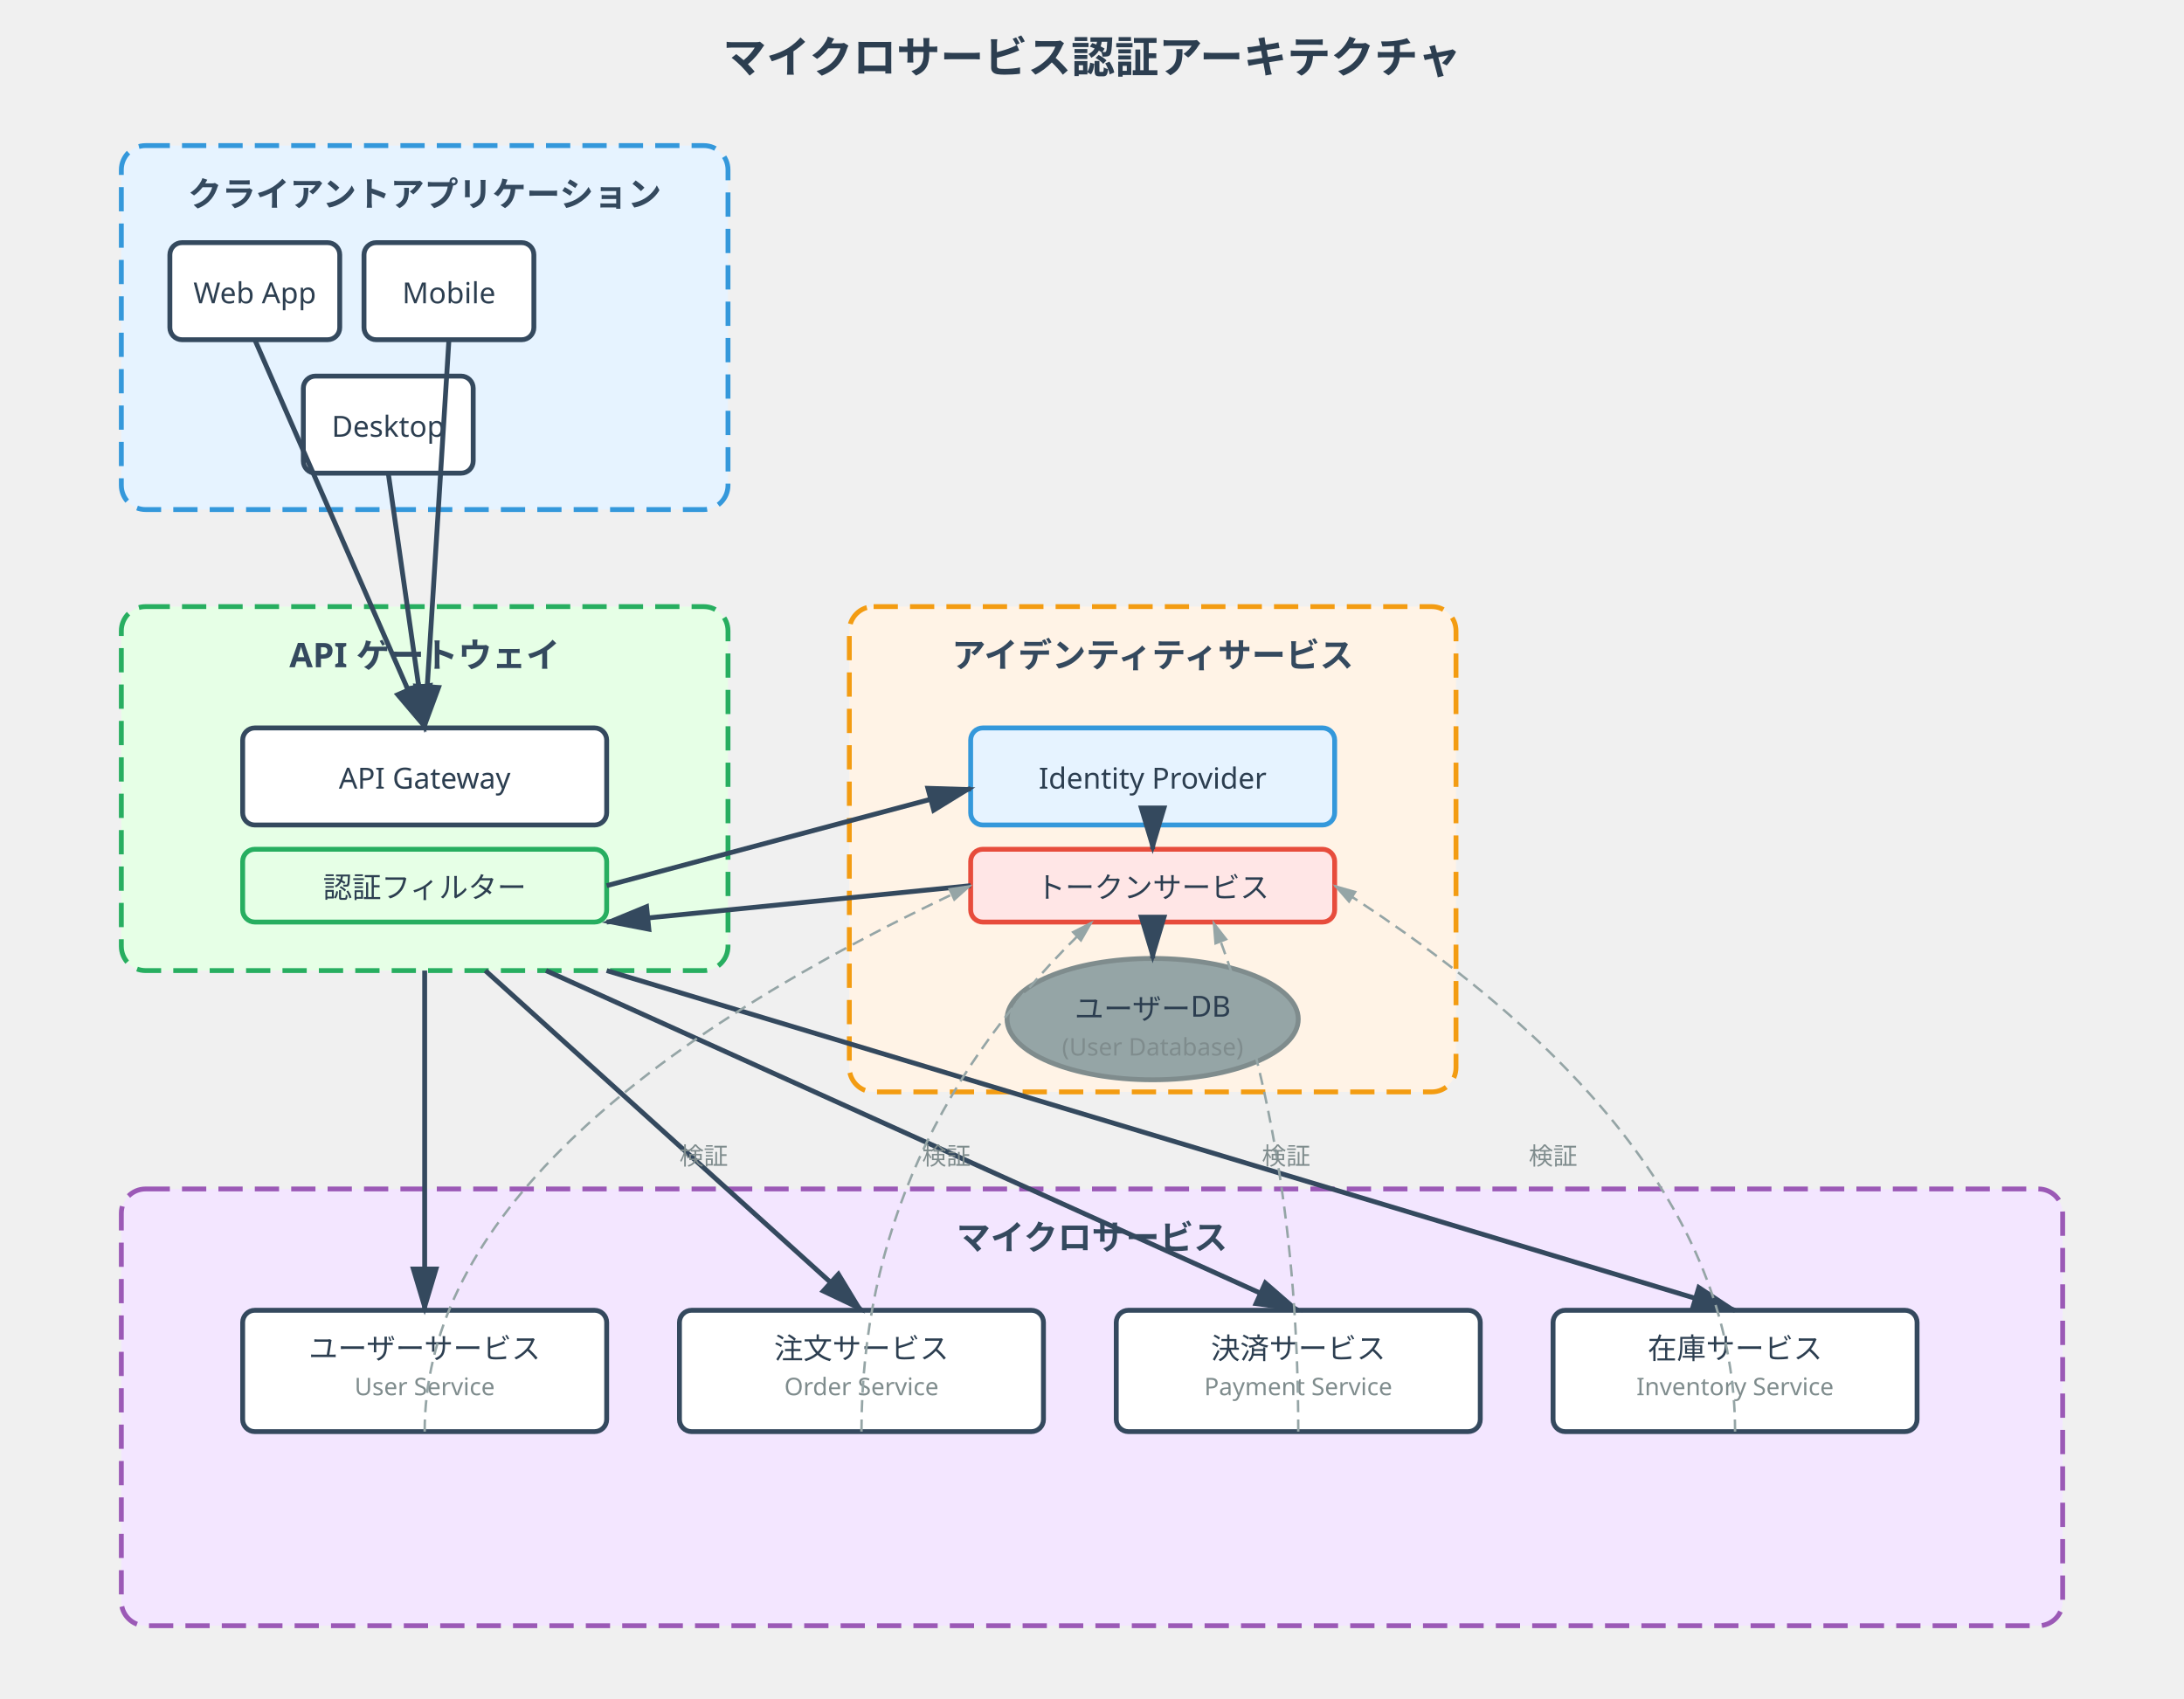
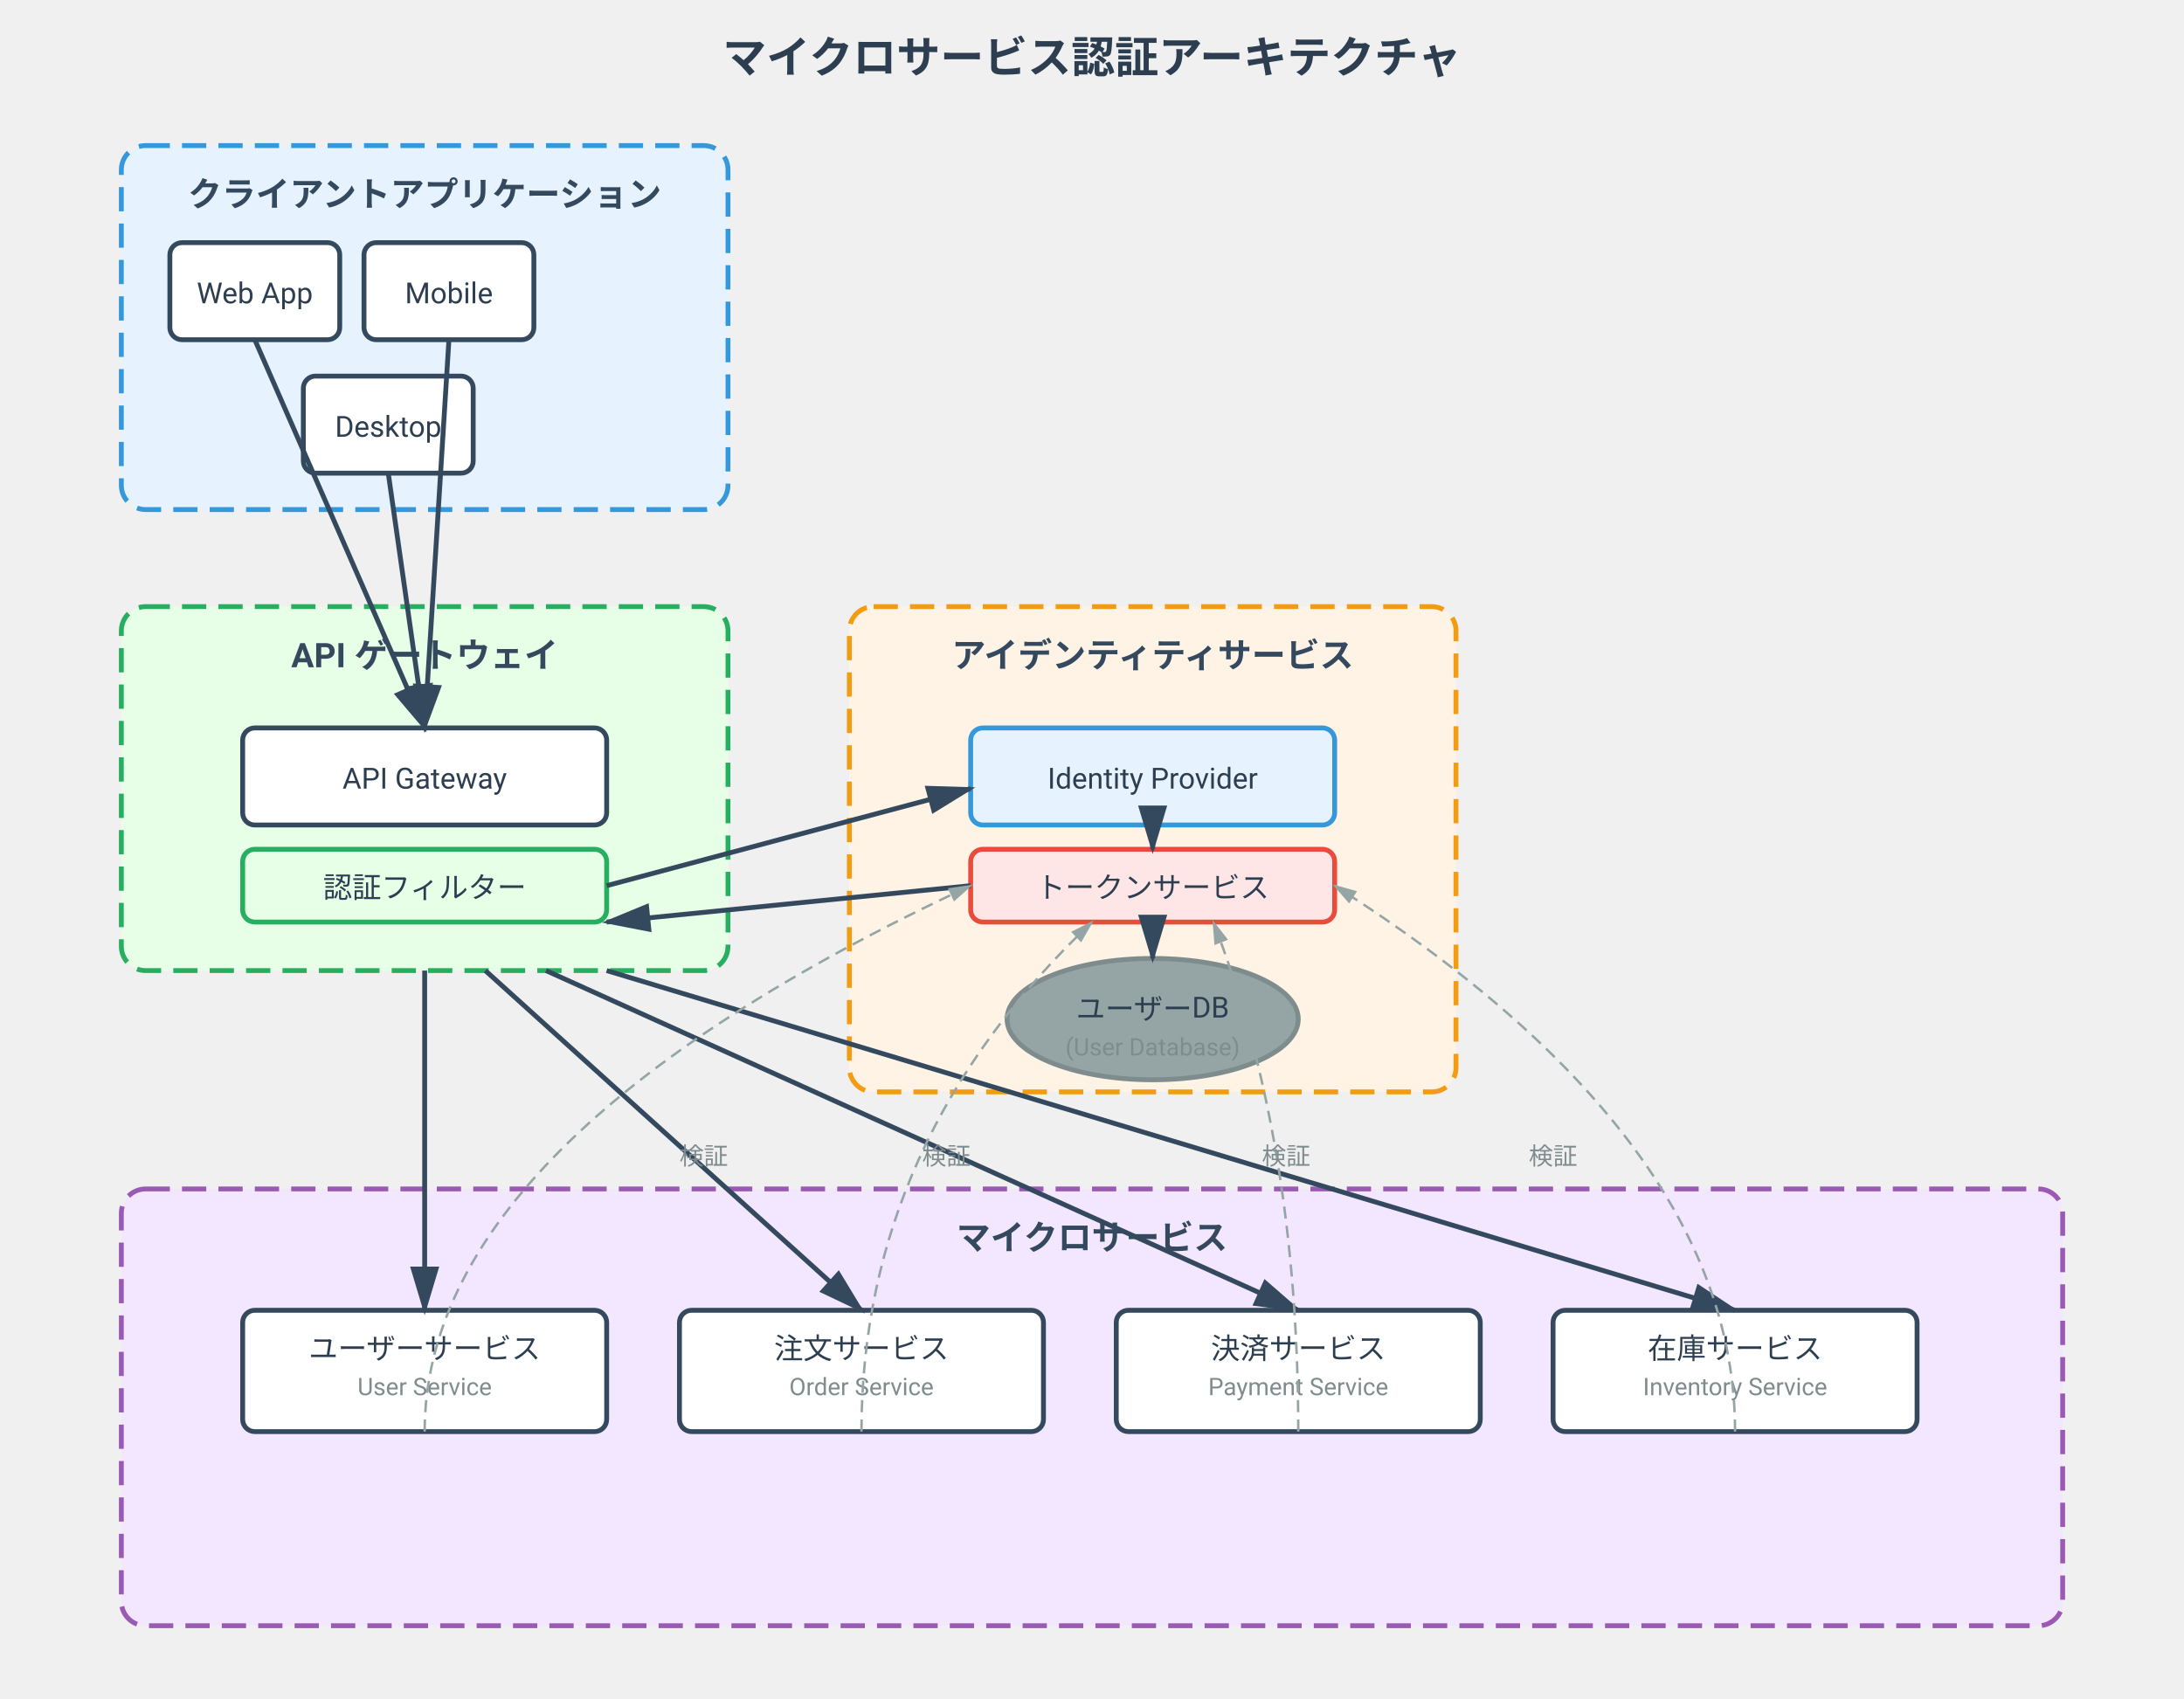
<svg xmlns="http://www.w3.org/2000/svg" width="900" height="700" viewBox="0 0 900 700">
  <defs>
    <style>
-       .title-text { font-family: 'Noto Sans JP', sans-serif; font-size: 18px; font-weight: bold; fill: #2c3e50; }
-       .section-title { font-family: 'Noto Sans JP', sans-serif; font-size: 14px; font-weight: bold; fill: #34495e; }
-       .component-text { font-family: 'Noto Sans JP', sans-serif; font-size: 12px; fill: #2c3e50; }
-       .small-text { font-family: 'Noto Sans JP', sans-serif; font-size: 10px; fill: #7f8c8d; }
+       .title-text { font-family: -apple-system, BlinkMacSystemFont, 'Segoe UI', Roboto, 'Helvetica Neue', Arial, 'Noto Sans', sans-serif, 'Apple Color Emoji', 'Segoe UI Emoji', 'Segoe UI Symbol', 'Noto Color Emoji'; font-size: 18px; font-weight: bold; fill: #2c3e50; }
+       .section-title { font-family: -apple-system, BlinkMacSystemFont, 'Segoe UI', Roboto, 'Helvetica Neue', Arial, 'Noto Sans', sans-serif, 'Apple Color Emoji', 'Segoe UI Emoji', 'Segoe UI Symbol', 'Noto Color Emoji'; font-size: 14px; font-weight: bold; fill: #34495e; }
+       .component-text { font-family: -apple-system, BlinkMacSystemFont, 'Segoe UI', Roboto, 'Helvetica Neue', Arial, 'Noto Sans', sans-serif, 'Apple Color Emoji', 'Segoe UI Emoji', 'Segoe UI Symbol', 'Noto Color Emoji'; font-size: 12px; fill: #2c3e50; }
+       .small-text { font-family: -apple-system, BlinkMacSystemFont, 'Segoe UI', Roboto, 'Helvetica Neue', Arial, 'Noto Sans', sans-serif, 'Apple Color Emoji', 'Segoe UI Emoji', 'Segoe UI Symbol', 'Noto Color Emoji'; font-size: 10px; fill: #7f8c8d; }
      .client-area { fill: #e6f3ff; stroke: #3498db; stroke-width: 2; stroke-dasharray: 10,5; }
      .gateway-area { fill: #e6ffe6; stroke: #27ae60; stroke-width: 2; stroke-dasharray: 10,5; }
      .identity-area { fill: #fff3e6; stroke: #f39c12; stroke-width: 2; stroke-dasharray: 10,5; }
      .services-area { fill: #f3e6ff; stroke: #9b59b6; stroke-width: 2; stroke-dasharray: 10,5; }
      .component-box { fill: #fff; stroke: #34495e; stroke-width: 2; }
      .identity-box { fill: #e6f3ff; stroke: #3498db; stroke-width: 2; }
      .token-box { fill: #ffe6e6; stroke: #e74c3c; stroke-width: 2; }
      .filter-box { fill: #e6ffe6; stroke: #27ae60; stroke-width: 2; }
      .database { fill: #95a5a6; stroke: #7f8c8d; stroke-width: 2; }
      .solid-arrow { stroke: #34495e; stroke-width: 2; fill: none; marker-end: url(#arrowhead); }
      .dashed-arrow { stroke: #95a5a6; stroke-width: 1; fill: none; stroke-dasharray: 5,3; marker-end: url(#arrowhead-gray); }
    </style>
    <marker id="arrowhead" markerWidth="10" markerHeight="10" refX="9" refY="3" orient="auto">
      <polygon points="0 0, 10 3, 0 6" fill="#34495e" />
    </marker>
    <marker id="arrowhead-gray" markerWidth="10" markerHeight="10" refX="9" refY="3" orient="auto">
      <polygon points="0 0, 10 3, 0 6" fill="#95a5a6" />
    </marker>
  </defs>
  <text x="450" y="30" class="title-text" text-anchor="middle">マイクロサービス認証アーキテクチャ</text>
  <g id="client-section">
    <rect x="50" y="60" width="250" height="150" class="client-area" rx="10" />
    <text x="175" y="85" class="section-title" text-anchor="middle">クライアントアプリケーション</text>
    <rect x="70" y="100" width="70" height="40" class="component-box" rx="5" />
    <text x="105" y="125" class="component-text" text-anchor="middle">Web App</text>
    <rect x="150" y="100" width="70" height="40" class="component-box" rx="5" />
    <text x="185" y="125" class="component-text" text-anchor="middle">Mobile</text>
    <rect x="125" y="155" width="70" height="40" class="component-box" rx="5" />
    <text x="160" y="180" class="component-text" text-anchor="middle">Desktop</text>
  </g>
  <g id="gateway-section">
    <rect x="50" y="250" width="250" height="150" class="gateway-area" rx="10" />
    <text x="175" y="275" class="section-title" text-anchor="middle">API ゲートウェイ</text>
    <rect x="100" y="300" width="150" height="40" class="component-box" rx="5" />
    <text x="175" y="325" class="component-text" text-anchor="middle">API Gateway</text>
    <rect x="100" y="350" width="150" height="30" class="filter-box" rx="5" />
    <text x="175" y="370" class="component-text" text-anchor="middle">認証フィルター</text>
  </g>
  <g id="identity-section">
    <rect x="350" y="250" width="250" height="200" class="identity-area" rx="10" />
    <text x="475" y="275" class="section-title" text-anchor="middle">アイデンティティサービス</text>
    <rect x="400" y="300" width="150" height="40" class="identity-box" rx="5" />
    <text x="475" y="325" class="component-text" text-anchor="middle">Identity Provider</text>
    <rect x="400" y="350" width="150" height="30" class="token-box" rx="5" />
    <text x="475" y="370" class="component-text" text-anchor="middle">トークンサービス</text>
    <ellipse cx="475" cy="420" rx="60" ry="25" class="database" />
    <text x="475" y="420" class="component-text" text-anchor="middle">ユーザーDB</text>
    <text x="475" y="435" class="small-text" text-anchor="middle">(User Database)</text>
  </g>
  <g id="services-section">
    <rect x="50" y="490" width="800" height="180" class="services-area" rx="10" />
    <text x="450" y="515" class="section-title" text-anchor="middle">マイクロサービス</text>
    <rect x="100" y="540" width="150" height="50" class="component-box" rx="5" />
    <text x="175" y="560" class="component-text" text-anchor="middle">ユーザーサービス</text>
    <text x="175" y="575" class="small-text" text-anchor="middle">User Service</text>
    <rect x="280" y="540" width="150" height="50" class="component-box" rx="5" />
    <text x="355" y="560" class="component-text" text-anchor="middle">注文サービス</text>
    <text x="355" y="575" class="small-text" text-anchor="middle">Order Service</text>
    <rect x="460" y="540" width="150" height="50" class="component-box" rx="5" />
    <text x="535" y="560" class="component-text" text-anchor="middle">決済サービス</text>
    <text x="535" y="575" class="small-text" text-anchor="middle">Payment Service</text>
    <rect x="640" y="540" width="150" height="50" class="component-box" rx="5" />
    <text x="715" y="560" class="component-text" text-anchor="middle">在庫サービス</text>
    <text x="715" y="575" class="small-text" text-anchor="middle">Inventory Service</text>
  </g>
  <g id="connections">
    <path d="M 105 140 L 175 300" class="solid-arrow" />
    <path d="M 185 140 L 175 300" class="solid-arrow" />
    <path d="M 160 195 L 175 300" class="solid-arrow" />
    <path d="M 250 365 L 400 325" class="solid-arrow" />
    <path d="M 400 365 L 250 380" class="solid-arrow" />
    <path d="M 475 340 L 475 350" class="solid-arrow" />
    <path d="M 475 380 L 475 395" class="solid-arrow" />
    <path d="M 175 400 L 175 540" class="solid-arrow" />
    <path d="M 200 400 L 355 540" class="solid-arrow" />
    <path d="M 225 400 L 535 540" class="solid-arrow" />
    <path d="M 250 400 L 715 540" class="solid-arrow" />
    <path d="M 175 590 Q 175 470 400 365" class="dashed-arrow" />
    <text x="280" y="480" class="small-text">検証</text>
    <path d="M 355 590 Q 355 470 450 380" class="dashed-arrow" />
    <text x="380" y="480" class="small-text">検証</text>
    <path d="M 535 590 Q 535 470 500 380" class="dashed-arrow" />
    <text x="520" y="480" class="small-text">検証</text>
    <path d="M 715 590 Q 715 470 550 365" class="dashed-arrow" />
    <text x="630" y="480" class="small-text">検証</text>
  </g>
</svg>
